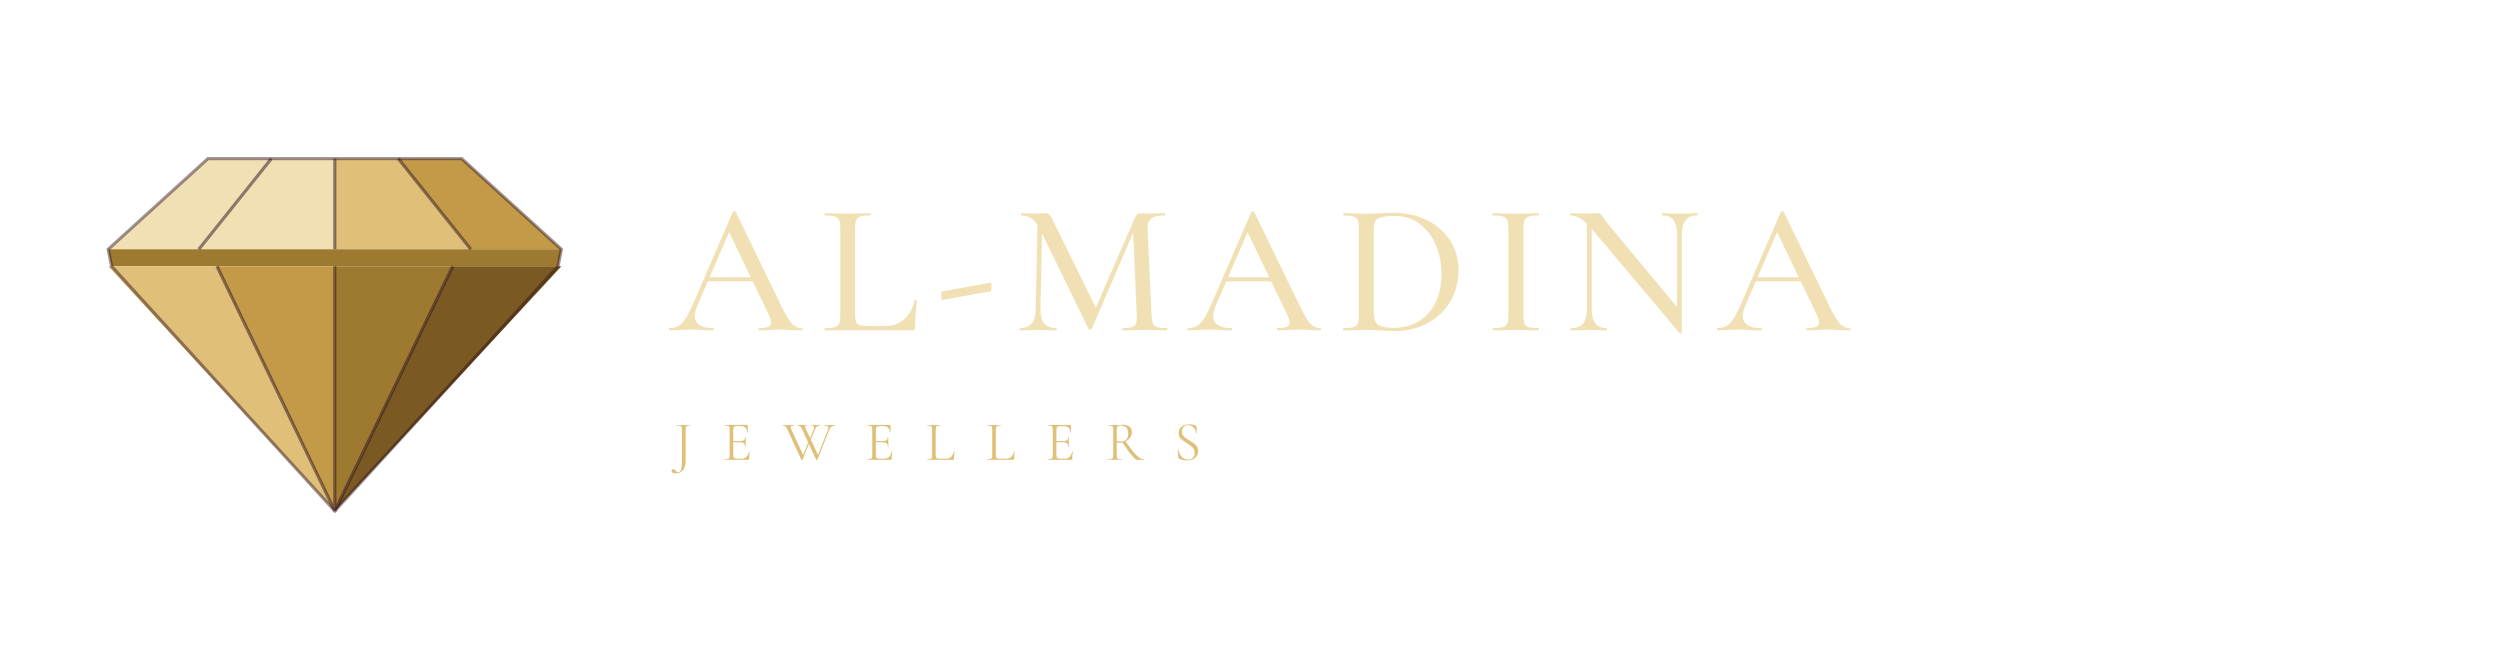
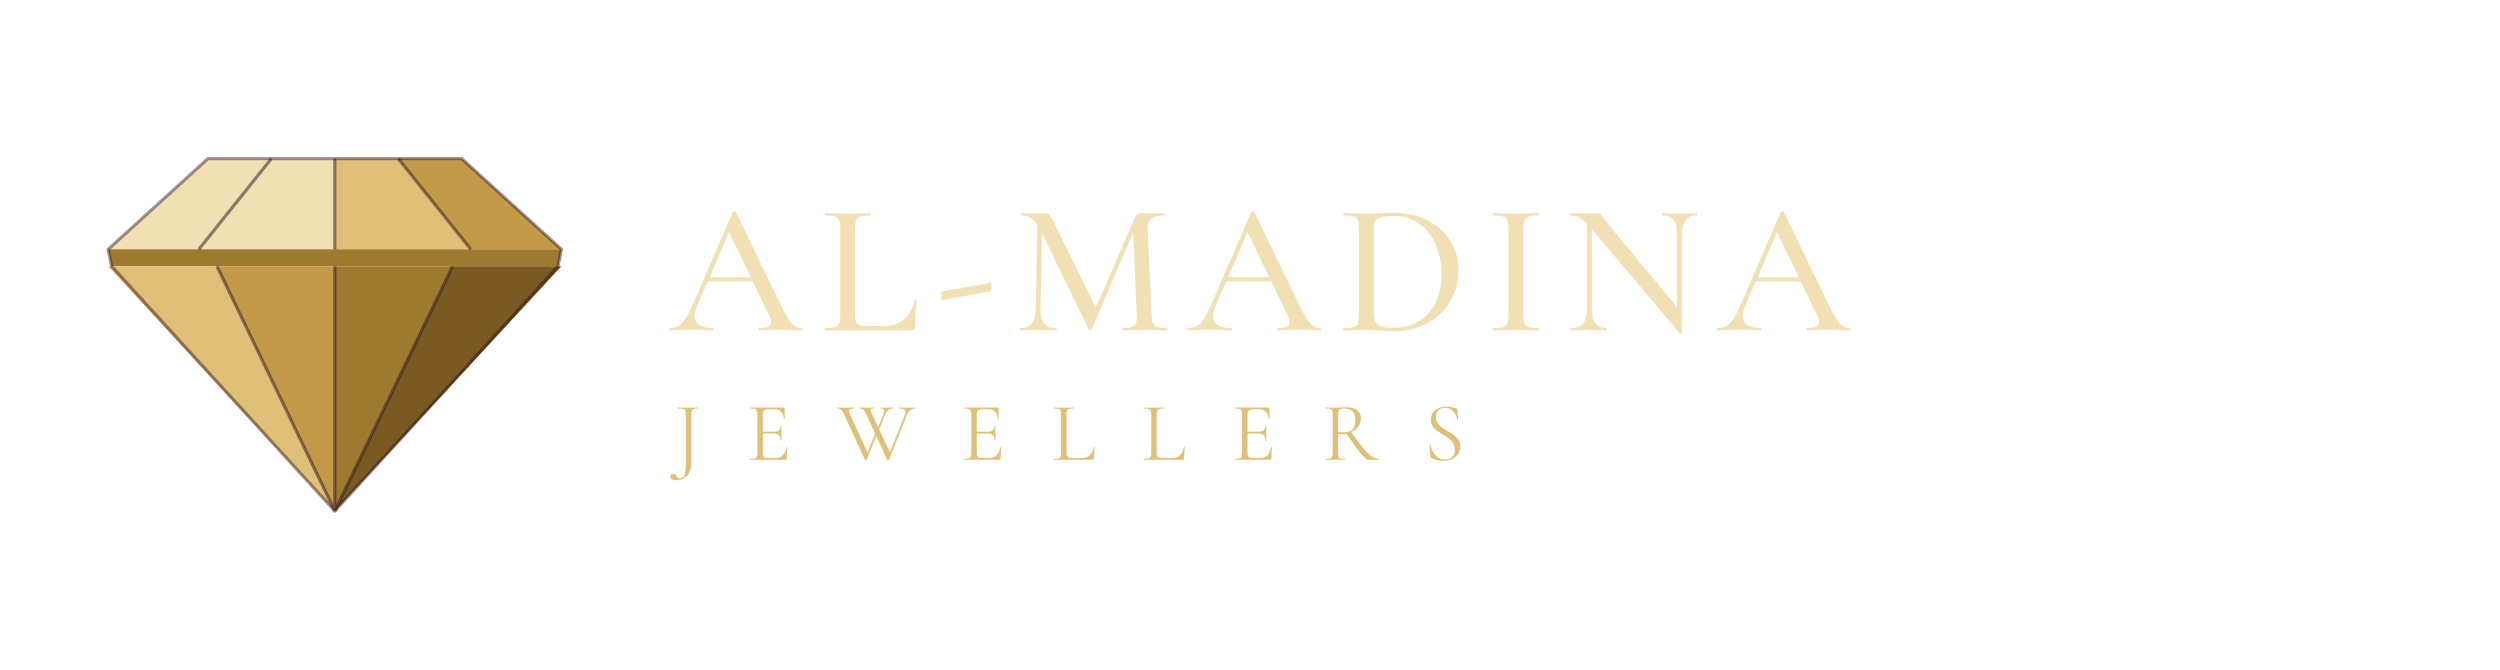
<svg xmlns="http://www.w3.org/2000/svg" viewBox="0 0 1120 300" width="1120" height="300" role="img" aria-label="Al-Madina Jewellers">
  <polygon points="93.15,71.07 121.57,71.07 89.09,111.68 48.48,111.68" fill="#F0E0B4" />
  <polygon points="121.57,71.07 150.00,71.07 150.00,111.68 89.09,111.68" fill="#F0E0B4" />
  <polygon points="150.00,71.07 178.43,71.07 210.91,111.68 150.00,111.68" fill="#E0C078" />
  <polygon points="178.43,71.07 206.85,71.07 251.52,111.68 210.91,111.68" fill="#C29A48" />
  <polygon points="48.48,111.68 251.52,111.68 250.00,119.29 50.00,119.29" fill="#9E7A31" />
  <polygon points="48.48,119.29 97.21,119.29 150.00,228.93" fill="#E0C078" />
  <polygon points="97.21,119.29 150.00,119.29 150.00,228.93" fill="#C29A48" />
  <polygon points="150.00,119.29 202.79,119.29 150.00,228.93" fill="#9E7A31" />
  <polygon points="202.79,119.29 251.52,119.29 150.00,228.93" fill="#7A5A22" />
  <path d="M121.57,71.07 L89.09,111.68 M150.00,71.07 L150.00,111.68 M178.43,71.07 L210.91,111.68 M97.21,119.29 L150.00,228.93 M150.00,119.29 L150.00,228.93 M202.79,119.29 L150.00,228.93" stroke="#2A0C17" stroke-width="1.42" fill="none" opacity="0.5" />
  <polygon points="93.15,71.07 206.85,71.07 251.52,111.68 250.00,119.29 150.00,228.93 50.00,119.29 48.48,111.68" fill="none" stroke="#2A0C17" stroke-width="1.42" opacity="0.45" />
  <g transform="translate(300.00 148.00)" fill="#F0E0B4">
    <path d="M15.70 -21.92 16.69 -23.81H39.54L40.13 -21.92ZM59.17 -1.01Q59.54 -1.01 59.54 -0.50Q59.54 0.00 59.17 0.00Q56.74 0.00 54.15 -0.17Q51.56 -0.34 49.17 -0.34Q46.46 -0.34 44.47 -0.17Q42.49 0.00 40.07 0.00Q39.73 0.00 39.73 -0.50Q39.73 -1.01 40.07 -1.01Q44.20 -1.01 45.12 -2.32Q46.04 -3.64 44.21 -7.43L26.10 -45.04L28.83 -49.08L12.39 -11.05Q10.21 -5.96 12.17 -3.49Q14.12 -1.01 19.38 -1.01Q19.80 -1.01 19.80 -0.50Q19.80 0.00 19.38 0.00Q16.86 0.00 14.76 -0.17Q12.66 -0.34 9.47 -0.34Q6.38 -0.34 4.49 -0.17Q2.61 0.00 -0.06 0.00Q-0.39 0.00 -0.39 -0.50Q-0.39 -1.01 -0.06 -1.01Q2.21 -1.01 3.87 -1.90Q5.53 -2.80 7.08 -5.16Q8.62 -7.51 10.49 -11.84L28.35 -53.11Q28.48 -53.37 28.99 -53.38Q29.50 -53.40 29.58 -53.11L49.75 -11.51Q51.72 -7.42 53.22 -5.11Q54.71 -2.80 56.13 -1.90Q57.54 -1.01 59.17 -1.01Z" />
    <path d="M83.08 -45.61V-7.14Q83.08 -4.92 83.53 -3.81Q83.98 -2.70 85.31 -2.32Q86.63 -1.94 89.21 -1.94H96.41Q101.80 -1.94 105.25 -5.14Q108.70 -8.35 109.79 -13.62Q109.82 -13.88 110.27 -13.82Q110.71 -13.76 110.71 -13.50Q110.46 -11.05 110.21 -7.62Q109.95 -4.18 109.95 -1.26Q109.95 0.00 108.68 0.00H69.60Q69.43 0.00 69.43 -0.50Q69.43 -1.01 69.60 -1.01Q72.52 -1.01 73.98 -1.43Q75.44 -1.85 75.94 -3.11Q76.43 -4.37 76.43 -6.80V-45.70Q76.43 -48.13 75.94 -49.35Q75.44 -50.57 73.98 -51.03Q72.52 -51.49 69.60 -51.49Q69.43 -51.49 69.43 -52.00Q69.43 -52.50 69.60 -52.50Q71.62 -52.50 74.24 -52.37Q76.86 -52.25 79.70 -52.25Q82.72 -52.25 85.30 -52.37Q87.87 -52.50 89.87 -52.50Q90.08 -52.50 90.08 -52.00Q90.08 -51.49 89.87 -51.49Q86.97 -51.49 85.52 -51.03Q84.07 -50.57 83.58 -49.31Q83.08 -48.05 83.08 -45.61Z" />
    <path d="M122.10 -13.58Q121.85 -13.58 121.76 -14.52Q121.68 -15.46 121.72 -16.44Q121.76 -17.43 121.93 -17.43L143.86 -21.37Q144.11 -21.46 144.19 -20.48Q144.28 -19.49 144.19 -18.56Q144.11 -17.63 143.86 -17.53Z" />
    <path d="M164.01 -9.61 164.85 -50.57 166.96 -50.40 166.13 -9.61Q166.05 -5.25 167.71 -3.13Q169.37 -1.01 173.23 -1.01Q173.43 -1.01 173.43 -0.50Q173.43 0.00 173.23 0.00Q171.38 0.00 169.42 -0.08Q167.47 -0.17 165.08 -0.17Q162.76 -0.17 160.76 -0.08Q158.76 0.00 157.00 0.00Q156.80 0.00 156.80 -0.50Q156.80 -1.01 157.00 -1.01Q160.50 -1.01 162.21 -3.13Q163.93 -5.25 164.01 -9.61ZM222.81 -1.01Q223.03 -1.01 223.03 -0.50Q223.03 0.00 222.81 0.00Q220.72 0.00 218.11 -0.08Q215.50 -0.17 212.62 -0.17Q209.79 -0.17 207.38 -0.08Q204.96 0.00 203.01 0.00Q202.81 0.00 202.81 -0.50Q202.81 -1.01 203.01 -1.01Q207.10 -1.01 208.28 -2.10Q209.46 -3.19 209.25 -6.80L207.55 -46.36L210.82 -51.10L189.08 -0.59Q188.99 -0.25 188.42 -0.25Q187.85 -0.25 187.69 -0.59L165.79 -45.53Q162.88 -51.49 157.59 -51.49Q157.39 -51.49 157.39 -52.00Q157.39 -52.50 157.59 -52.50Q159.08 -52.50 160.73 -52.42Q162.39 -52.33 163.50 -52.33Q165.13 -52.33 166.42 -52.42Q167.72 -52.50 168.41 -52.50Q169.58 -52.50 170.24 -51.71Q170.89 -50.91 172.27 -48.13L191.32 -9.39L188.23 -4.04L208.44 -50.40Q208.90 -51.44 209.53 -51.97Q210.17 -52.50 210.96 -52.50Q211.57 -52.50 212.45 -52.42Q213.32 -52.33 214.49 -52.33Q216.90 -52.33 218.49 -52.42Q220.08 -52.50 221.74 -52.50Q221.95 -52.50 221.95 -52.00Q221.95 -51.49 221.74 -51.49Q217.74 -51.49 215.87 -50.20Q213.99 -48.90 214.11 -45.45L215.90 -6.80Q216.02 -4.37 216.53 -3.11Q217.04 -1.85 218.48 -1.43Q219.93 -1.01 222.81 -1.01Z" />
    <path d="M247.98 -21.92 248.96 -23.81H271.81L272.40 -21.92ZM291.44 -1.01Q291.81 -1.01 291.81 -0.50Q291.81 0.00 291.44 0.00Q289.01 0.00 286.42 -0.17Q283.83 -0.34 281.45 -0.34Q278.73 -0.34 276.74 -0.17Q274.76 0.00 272.34 0.00Q272.00 0.00 272.00 -0.50Q272.00 -1.01 272.34 -1.01Q276.48 -1.01 277.39 -2.32Q278.31 -3.64 276.49 -7.43L258.37 -45.04L261.10 -49.08L244.66 -11.05Q242.49 -5.96 244.44 -3.49Q246.39 -1.01 251.65 -1.01Q252.07 -1.01 252.07 -0.50Q252.07 0.00 251.65 0.00Q249.13 0.00 247.03 -0.17Q244.93 -0.34 241.74 -0.34Q238.65 -0.34 236.77 -0.17Q234.88 0.00 232.21 0.00Q231.88 0.00 231.88 -0.50Q231.88 -1.01 232.21 -1.01Q234.48 -1.01 236.14 -1.90Q237.80 -2.80 239.35 -5.16Q240.89 -7.51 242.76 -11.84L260.62 -53.11Q260.75 -53.37 261.26 -53.38Q261.77 -53.40 261.86 -53.11L282.03 -11.51Q284.00 -7.42 285.49 -5.11Q286.98 -2.80 288.40 -1.90Q289.82 -1.01 291.44 -1.01Z" />
    <path d="M325.12 0.34Q322.62 0.34 318.91 0.08Q315.20 -0.17 312.08 -0.17Q309.23 -0.17 306.60 -0.08Q303.98 0.00 301.87 0.00Q301.71 0.00 301.71 -0.50Q301.71 -1.01 301.87 -1.01Q304.79 -1.01 306.29 -1.43Q307.79 -1.85 308.29 -3.11Q308.79 -4.37 308.79 -6.80V-45.70Q308.79 -48.13 308.29 -49.35Q307.80 -50.57 306.35 -51.03Q304.90 -51.49 301.99 -51.49Q301.79 -51.49 301.79 -52.00Q301.79 -52.50 301.99 -52.50Q304.09 -52.50 306.66 -52.37Q309.23 -52.25 312.09 -52.25Q314.95 -52.25 318.26 -52.46Q321.58 -52.67 323.94 -52.67Q332.82 -52.67 339.43 -49.31Q346.04 -45.95 349.72 -40.15Q353.39 -34.36 353.39 -27.13Q353.39 -20.83 351.16 -15.75Q348.93 -10.67 345.00 -7.10Q341.08 -3.53 335.95 -1.60Q330.82 0.34 325.12 0.34ZM324.28 -1.13Q330.56 -1.13 335.38 -3.91Q340.21 -6.69 342.97 -12.10Q345.74 -17.52 345.74 -25.29Q345.74 -32.56 343.17 -38.43Q340.59 -44.29 335.90 -47.76Q331.21 -51.24 324.74 -51.24Q319.72 -51.24 317.58 -50.24Q315.44 -49.25 315.44 -45.53V-7.73Q315.44 -4.34 317.11 -2.74Q318.79 -1.13 324.28 -1.13Z" />
    <path d="M382.49 -6.80Q382.49 -4.37 382.96 -3.11Q383.42 -1.85 384.89 -1.43Q386.36 -1.01 389.29 -1.01Q389.49 -1.01 389.49 -0.50Q389.49 0.00 389.29 0.00Q387.19 0.00 384.65 -0.08Q382.11 -0.17 379.04 -0.17Q376.14 -0.17 373.55 -0.08Q370.96 0.00 368.85 0.00Q368.63 0.00 368.63 -0.50Q368.63 -1.01 368.86 -1.01Q371.77 -1.01 373.26 -1.43Q374.75 -1.85 375.25 -3.11Q375.76 -4.37 375.76 -6.80V-45.70Q375.76 -48.13 375.26 -49.35Q374.76 -50.57 373.26 -51.03Q371.77 -51.49 368.85 -51.49Q368.63 -51.49 368.63 -52.00Q368.63 -52.50 368.85 -52.50Q370.96 -52.50 373.55 -52.37Q376.14 -52.25 379.04 -52.25Q382.11 -52.25 384.69 -52.37Q387.27 -52.50 389.29 -52.50Q389.49 -52.50 389.49 -52.00Q389.49 -51.49 389.29 -51.49Q386.39 -51.49 384.93 -50.99Q383.48 -50.48 382.99 -49.22Q382.49 -47.96 382.49 -45.53Z" />
    <path d="M410.93 -9.61V-50.57L413.08 -50.40V-9.61Q413.08 -5.25 414.70 -3.13Q416.32 -1.01 419.73 -1.01Q419.95 -1.01 419.95 -0.50Q419.95 0.00 419.73 0.00Q418.02 0.00 416.19 -0.08Q414.35 -0.17 412.14 -0.17Q409.89 -0.17 407.80 -0.08Q405.71 0.00 403.88 0.00Q403.67 0.00 403.67 -0.50Q403.67 -1.01 403.88 -1.01Q407.57 -1.01 409.25 -3.13Q410.93 -5.25 410.93 -9.61ZM453.45 1.08Q453.45 1.28 453.05 1.32Q452.65 1.37 452.48 1.28L412.96 -45.61Q410.03 -49.06 407.86 -50.27Q405.69 -51.49 403.64 -51.49Q403.42 -51.49 403.42 -52.00Q403.42 -52.50 403.64 -52.50Q405.18 -52.50 406.80 -52.42Q408.43 -52.33 409.76 -52.33Q411.76 -52.33 413.44 -52.42Q415.11 -52.50 415.99 -52.50Q417.09 -52.50 417.56 -51.53Q418.04 -50.57 420.01 -48.13L452.78 -8.67ZM453.45 -42.81V1.08L451.34 -1.49V-42.81Q451.34 -47.17 449.77 -49.33Q448.19 -51.49 444.78 -51.49Q444.61 -51.49 444.61 -52.00Q444.61 -52.50 444.78 -52.50Q446.54 -52.50 448.37 -52.37Q450.21 -52.25 452.42 -52.25Q454.50 -52.25 456.55 -52.37Q458.59 -52.50 460.30 -52.50Q460.52 -52.50 460.52 -52.00Q460.52 -51.49 460.30 -51.49Q456.80 -51.49 455.13 -49.33Q453.45 -47.17 453.45 -42.81Z" />
    <path d="M485.20 -21.92 486.19 -23.81H509.04L509.63 -21.92ZM528.67 -1.01Q529.04 -1.01 529.04 -0.50Q529.04 0.00 528.67 0.00Q526.24 0.00 523.65 -0.17Q521.06 -0.34 518.67 -0.34Q515.96 -0.34 513.97 -0.17Q511.99 0.00 509.57 0.00Q509.23 0.00 509.23 -0.50Q509.23 -1.01 509.57 -1.01Q513.70 -1.01 514.62 -2.32Q515.54 -3.64 513.71 -7.43L495.60 -45.04L498.33 -49.08L481.89 -11.05Q479.71 -5.96 481.67 -3.49Q483.62 -1.01 488.88 -1.01Q489.30 -1.01 489.30 -0.50Q489.30 0.00 488.88 0.00Q486.36 0.00 484.26 -0.17Q482.16 -0.34 478.97 -0.34Q475.88 -0.34 473.99 -0.17Q472.11 0.00 469.44 0.00Q469.11 0.00 469.11 -0.50Q469.11 -1.01 469.44 -1.01Q471.71 -1.01 473.37 -1.90Q475.03 -2.80 476.58 -5.16Q478.12 -7.51 479.99 -11.84L497.85 -53.11Q497.98 -53.37 498.49 -53.38Q499.00 -53.40 499.08 -53.11L519.25 -11.51Q521.22 -7.42 522.72 -5.11Q524.21 -2.80 525.63 -1.90Q527.04 -1.01 528.67 -1.01Z" />
  </g>
-   <g transform="translate(302.00 206.00)" fill="#E0C078">
+   <g transform="translate(302.00 206.00) scale(1.5)" fill="#E0C078">
    <path d="M6.99 -15.62Q7.05 -15.62 7.05 -15.48Q7.05 -15.33 6.99 -15.33Q6.21 -15.33 5.81 -15.18Q5.42 -15.03 5.29 -14.65Q5.16 -14.28 5.16 -13.55V0.70Q5.16 3.10 4.03 4.59Q2.90 6.09 0.69 6.09Q-0.18 6.09 -0.66 5.79Q-1.15 5.49 -1.15 5.03Q-1.15 4.66 -0.93 4.43Q-0.71 4.19 -0.30 4.19Q0.16 4.19 0.39 4.40Q0.63 4.61 0.78 4.89Q0.94 5.17 1.14 5.39Q1.35 5.60 1.73 5.60Q2.59 5.60 3.05 4.59Q3.51 3.57 3.51 1.23V-13.60Q3.51 -14.33 3.33 -14.69Q3.15 -15.05 2.63 -15.19Q2.11 -15.33 1.05 -15.33Q1.00 -15.33 1.00 -15.48Q1.00 -15.62 1.05 -15.62Q1.79 -15.62 2.60 -15.59Q3.42 -15.55 4.31 -15.55Q5.12 -15.55 5.79 -15.59Q6.46 -15.62 6.99 -15.62Z" />
    <path d="M33.21 0.00H22.73Q22.68 0.00 22.68 -0.15Q22.68 -0.30 22.73 -0.30Q23.65 -0.30 24.10 -0.43Q24.56 -0.55 24.71 -0.93Q24.87 -1.30 24.87 -2.02V-13.60Q24.87 -14.33 24.71 -14.69Q24.56 -15.05 24.10 -15.19Q23.65 -15.33 22.73 -15.33Q22.68 -15.33 22.68 -15.48Q22.68 -15.62 22.73 -15.62H32.78Q33.01 -15.62 33.01 -15.40L33.06 -12.31Q33.06 -12.24 32.92 -12.24Q32.79 -12.23 32.78 -12.31Q32.70 -13.64 31.96 -14.37Q31.23 -15.10 30.04 -15.10H28.52Q27.68 -15.10 27.24 -14.97Q26.81 -14.84 26.65 -14.49Q26.49 -14.14 26.49 -13.48V-2.12Q26.49 -1.47 26.64 -1.13Q26.80 -0.78 27.22 -0.65Q27.64 -0.52 28.45 -0.52H30.46Q31.65 -0.52 32.46 -1.38Q33.28 -2.24 33.53 -3.72Q33.54 -3.79 33.68 -3.77Q33.83 -3.76 33.83 -3.69Q33.73 -3.02 33.67 -2.09Q33.60 -1.17 33.60 -0.38Q33.60 0.00 33.21 0.00ZM31.81 -5.81Q31.81 -6.92 31.27 -7.40Q30.74 -7.87 29.47 -7.87H25.72V-8.40H29.54Q30.76 -8.40 31.27 -8.81Q31.78 -9.22 31.78 -10.16Q31.78 -10.21 31.93 -10.21Q32.08 -10.21 32.08 -10.16Q32.08 -9.41 32.06 -9.00Q32.05 -8.59 32.05 -8.12Q32.05 -7.56 32.08 -7.01Q32.11 -6.46 32.11 -5.81Q32.11 -5.76 31.96 -5.76Q31.81 -5.76 31.81 -5.81Z" />
    <path d="M60.78 -8.16 57.55 -0.03Q57.52 0.08 57.28 0.08Q57.05 0.08 57.00 -0.03L50.78 -13.55Q50.49 -14.22 50.19 -14.61Q49.89 -14.99 49.53 -15.16Q49.18 -15.33 48.66 -15.33Q48.59 -15.33 48.59 -15.48Q48.59 -15.62 48.66 -15.62Q49.00 -15.62 49.32 -15.60Q49.64 -15.58 49.99 -15.56Q50.34 -15.55 50.72 -15.55Q51.43 -15.55 51.96 -15.56Q52.50 -15.58 52.91 -15.60Q53.33 -15.62 53.69 -15.62Q53.77 -15.62 53.77 -15.48Q53.77 -15.33 53.69 -15.33Q52.73 -15.33 52.38 -14.99Q52.03 -14.66 52.48 -13.66L58.02 -1.74L57.13 -0.53L60.40 -8.70ZM72.04 -15.62Q72.11 -15.62 72.11 -15.48Q72.11 -15.33 72.04 -15.33Q71.23 -15.33 70.60 -14.91Q69.97 -14.49 69.50 -13.35L64.18 -0.03Q64.15 0.08 63.92 0.08Q63.68 0.08 63.63 -0.03L57.41 -13.55Q56.99 -14.49 56.54 -14.91Q56.08 -15.33 55.36 -15.33Q55.28 -15.33 55.28 -15.48Q55.28 -15.62 55.36 -15.62Q55.68 -15.62 56.00 -15.60Q56.32 -15.58 56.66 -15.56Q57.00 -15.55 57.36 -15.55Q58.17 -15.55 58.65 -15.59Q59.13 -15.62 59.51 -15.62Q59.59 -15.62 59.59 -15.48Q59.59 -15.33 59.51 -15.33Q58.74 -15.33 58.67 -15.04Q58.60 -14.76 59.11 -13.66L64.67 -1.74L63.77 -0.53L68.94 -13.44Q69.32 -14.41 68.94 -14.87Q68.56 -15.33 67.25 -15.33Q67.18 -15.33 67.18 -15.48Q67.18 -15.62 67.25 -15.62Q67.84 -15.62 68.40 -15.59Q68.95 -15.55 69.81 -15.55Q70.53 -15.55 70.97 -15.59Q71.41 -15.62 72.04 -15.62ZM60.51 -8.70 62.43 -13.49Q62.83 -14.48 62.66 -14.90Q62.48 -15.33 61.64 -15.33Q61.58 -15.33 61.58 -15.48Q61.58 -15.62 61.64 -15.62Q61.91 -15.62 62.11 -15.60Q62.32 -15.58 62.59 -15.56Q62.85 -15.55 63.28 -15.55Q63.97 -15.55 64.41 -15.59Q64.84 -15.62 65.45 -15.62Q65.50 -15.62 65.50 -15.48Q65.50 -15.33 65.45 -15.33Q64.66 -15.33 64.05 -14.92Q63.43 -14.51 62.98 -13.35L60.89 -8.16Z" />
    <path d="M97.11 0.00H86.63Q86.58 0.00 86.58 -0.15Q86.58 -0.30 86.63 -0.30Q87.55 -0.30 88.00 -0.43Q88.46 -0.55 88.61 -0.93Q88.77 -1.30 88.77 -2.02V-13.60Q88.77 -14.33 88.61 -14.69Q88.46 -15.05 88.00 -15.19Q87.55 -15.33 86.63 -15.33Q86.58 -15.33 86.58 -15.48Q86.58 -15.62 86.63 -15.62H96.68Q96.91 -15.62 96.91 -15.40L96.96 -12.31Q96.96 -12.24 96.82 -12.24Q96.69 -12.23 96.68 -12.31Q96.60 -13.64 95.86 -14.37Q95.13 -15.10 93.94 -15.10H92.42Q91.58 -15.10 91.14 -14.97Q90.71 -14.84 90.55 -14.49Q90.39 -14.14 90.39 -13.48V-2.12Q90.39 -1.47 90.54 -1.13Q90.70 -0.78 91.12 -0.65Q91.54 -0.52 92.35 -0.52H94.36Q95.55 -0.52 96.36 -1.38Q97.18 -2.24 97.43 -3.72Q97.44 -3.79 97.58 -3.77Q97.73 -3.76 97.73 -3.69Q97.63 -3.02 97.57 -2.09Q97.50 -1.17 97.50 -0.38Q97.50 0.00 97.11 0.00ZM95.71 -5.81Q95.71 -6.92 95.17 -7.40Q94.64 -7.87 93.37 -7.87H89.62V-8.40H93.44Q94.66 -8.40 95.17 -8.81Q95.68 -9.22 95.68 -10.16Q95.68 -10.21 95.83 -10.21Q95.98 -10.21 95.98 -10.16Q95.98 -9.41 95.96 -9.00Q95.95 -8.59 95.95 -8.12Q95.95 -7.56 95.98 -7.01Q96.01 -6.46 96.01 -5.81Q96.01 -5.76 95.86 -5.76Q95.71 -5.76 95.71 -5.81Z" />
    <path d="M117.20 -13.58V-2.12Q117.20 -1.44 117.35 -1.10Q117.50 -0.76 117.93 -0.64Q118.36 -0.52 119.21 -0.52H121.93Q123.38 -0.52 124.23 -1.43Q125.07 -2.34 125.33 -3.83Q125.34 -3.91 125.47 -3.89Q125.61 -3.88 125.61 -3.80Q125.53 -3.12 125.46 -2.15Q125.38 -1.19 125.38 -0.38Q125.38 0.00 125.00 0.00H113.44Q113.39 0.00 113.39 -0.15Q113.39 -0.30 113.44 -0.30Q114.36 -0.30 114.82 -0.43Q115.27 -0.55 115.43 -0.93Q115.58 -1.30 115.58 -2.02V-13.60Q115.58 -14.33 115.43 -14.69Q115.27 -15.05 114.82 -15.19Q114.36 -15.33 113.44 -15.33Q113.39 -15.33 113.39 -15.48Q113.39 -15.62 113.44 -15.62Q114.04 -15.62 114.80 -15.59Q115.56 -15.55 116.38 -15.55Q117.25 -15.55 118.00 -15.59Q118.75 -15.62 119.34 -15.62Q119.39 -15.62 119.39 -15.48Q119.39 -15.33 119.34 -15.33Q118.42 -15.33 117.97 -15.19Q117.51 -15.05 117.36 -14.68Q117.20 -14.30 117.20 -13.58Z" />
    <path d="M144.13 -13.58V-2.12Q144.13 -1.44 144.28 -1.10Q144.43 -0.76 144.86 -0.64Q145.29 -0.52 146.13 -0.52H148.86Q150.31 -0.52 151.15 -1.43Q152.00 -2.34 152.26 -3.83Q152.26 -3.91 152.40 -3.89Q152.53 -3.88 152.53 -3.80Q152.46 -3.12 152.38 -2.15Q152.31 -1.19 152.31 -0.38Q152.31 0.00 151.93 0.00H140.37Q140.32 0.00 140.32 -0.15Q140.32 -0.30 140.37 -0.30Q141.28 -0.30 141.74 -0.43Q142.20 -0.55 142.35 -0.93Q142.51 -1.30 142.51 -2.02V-13.60Q142.51 -14.33 142.35 -14.69Q142.20 -15.05 141.74 -15.19Q141.28 -15.33 140.37 -15.33Q140.32 -15.33 140.32 -15.48Q140.32 -15.62 140.37 -15.62Q140.97 -15.62 141.73 -15.59Q142.48 -15.55 143.30 -15.55Q144.18 -15.55 144.93 -15.59Q145.68 -15.62 146.26 -15.62Q146.32 -15.62 146.32 -15.48Q146.32 -15.33 146.26 -15.33Q145.35 -15.33 144.89 -15.19Q144.44 -15.05 144.28 -14.68Q144.13 -14.30 144.13 -13.58Z" />
    <path d="M177.98 0.00H167.51Q167.45 0.00 167.45 -0.15Q167.45 -0.30 167.51 -0.30Q168.42 -0.30 168.88 -0.43Q169.33 -0.55 169.49 -0.93Q169.64 -1.30 169.64 -2.02V-13.60Q169.64 -14.33 169.49 -14.69Q169.33 -15.05 168.88 -15.19Q168.42 -15.33 167.51 -15.33Q167.45 -15.33 167.45 -15.48Q167.45 -15.62 167.51 -15.62H177.55Q177.78 -15.62 177.78 -15.40L177.83 -12.31Q177.83 -12.24 177.70 -12.24Q177.56 -12.23 177.55 -12.31Q177.47 -13.64 176.74 -14.37Q176.01 -15.10 174.82 -15.10H173.29Q172.45 -15.10 172.02 -14.97Q171.58 -14.84 171.42 -14.49Q171.26 -14.14 171.26 -13.48V-2.12Q171.26 -1.47 171.42 -1.13Q171.57 -0.78 171.99 -0.65Q172.41 -0.52 173.23 -0.52H175.23Q176.42 -0.52 177.24 -1.38Q178.06 -2.24 178.31 -3.72Q178.31 -3.79 178.46 -3.77Q178.61 -3.76 178.61 -3.69Q178.51 -3.02 178.44 -2.09Q178.38 -1.17 178.38 -0.38Q178.38 0.00 177.98 0.00ZM176.58 -5.81Q176.58 -6.92 176.05 -7.40Q175.51 -7.87 174.25 -7.87H170.50V-8.40H174.31Q175.53 -8.40 176.04 -8.81Q176.56 -9.22 176.56 -10.16Q176.56 -10.21 176.70 -10.21Q176.85 -10.21 176.85 -10.16Q176.85 -9.41 176.84 -9.00Q176.83 -8.59 176.83 -8.12Q176.83 -7.56 176.85 -7.01Q176.88 -6.46 176.88 -5.81Q176.88 -5.76 176.73 -5.76Q176.58 -5.76 176.58 -5.81Z" />
    <path d="M207.30 0.00Q206.88 0.00 205.94 -0.97Q204.99 -1.93 203.65 -3.74Q202.32 -5.54 200.67 -8.02L202.09 -8.46Q204.21 -5.44 205.69 -3.64Q207.17 -1.85 208.31 -1.07Q209.45 -0.30 210.51 -0.30Q210.58 -0.30 210.58 -0.15Q210.58 0.00 210.51 0.00Q209.26 0.00 208.47 0.00Q207.68 0.00 207.30 0.00ZM201.01 -15.70Q203.01 -15.70 204.06 -14.79Q205.12 -13.89 205.12 -12.41Q205.12 -11.05 204.34 -9.96Q203.55 -8.87 202.26 -8.25Q200.98 -7.62 199.45 -7.62Q199.20 -7.62 198.89 -7.64Q198.58 -7.66 198.32 -7.69V-2.02Q198.32 -1.30 198.46 -0.93Q198.61 -0.55 199.07 -0.43Q199.54 -0.30 200.45 -0.30Q200.52 -0.30 200.52 -0.15Q200.52 0.00 200.45 0.00Q199.84 0.00 199.11 -0.03Q198.38 -0.05 197.49 -0.05Q196.67 -0.05 195.91 -0.03Q195.14 0.00 194.53 0.00Q194.48 0.00 194.48 -0.15Q194.48 -0.30 194.53 -0.30Q195.45 -0.30 195.91 -0.43Q196.38 -0.55 196.55 -0.93Q196.71 -1.30 196.71 -2.02V-13.60Q196.71 -14.33 196.56 -14.69Q196.40 -15.05 195.95 -15.19Q195.49 -15.33 194.58 -15.33Q194.51 -15.33 194.51 -15.48Q194.51 -15.62 194.58 -15.62Q195.17 -15.62 195.92 -15.59Q196.67 -15.55 197.49 -15.55Q198.28 -15.55 199.29 -15.62Q200.31 -15.70 201.01 -15.70ZM203.43 -11.67Q203.43 -13.05 203.02 -13.84Q202.61 -14.64 201.86 -14.99Q201.10 -15.33 200.05 -15.33Q199.13 -15.33 198.72 -15.00Q198.32 -14.66 198.32 -13.55V-8.29Q198.67 -8.26 199.08 -8.23Q199.49 -8.21 199.81 -8.21Q201.82 -8.21 202.62 -9.09Q203.43 -9.97 203.43 -11.67Z" />
    <path d="M227.51 -12.70Q227.51 -11.67 228.01 -10.94Q228.52 -10.21 229.33 -9.65Q230.14 -9.10 231.03 -8.56Q231.96 -8.02 232.81 -7.42Q233.67 -6.82 234.23 -5.99Q234.79 -5.17 234.79 -3.97Q234.79 -2.79 234.20 -1.82Q233.61 -0.84 232.46 -0.27Q231.32 0.30 229.65 0.30Q229.06 0.30 228.47 0.21Q227.87 0.12 227.29 -0.08Q226.71 -0.27 226.13 -0.58Q226.01 -0.66 225.96 -0.76Q225.92 -0.87 225.90 -1.06L225.59 -4.45Q225.56 -4.58 225.70 -4.59Q225.84 -4.60 225.86 -4.50Q226.02 -3.75 226.35 -2.97Q226.68 -2.20 227.20 -1.56Q227.72 -0.91 228.47 -0.51Q229.22 -0.11 230.22 -0.11Q230.96 -0.11 231.64 -0.38Q232.32 -0.65 232.76 -1.27Q233.20 -1.89 233.20 -2.98Q233.20 -4.19 232.66 -5.01Q232.13 -5.83 231.30 -6.43Q230.48 -7.02 229.56 -7.56Q228.68 -8.09 227.86 -8.68Q227.04 -9.26 226.53 -10.05Q226.02 -10.83 226.02 -11.99Q226.02 -13.31 226.70 -14.18Q227.38 -15.05 228.45 -15.48Q229.53 -15.90 230.68 -15.90Q231.38 -15.90 232.13 -15.76Q232.88 -15.61 233.60 -15.31Q233.81 -15.23 233.89 -15.12Q233.98 -15.00 233.98 -14.87L234.16 -12.01Q234.16 -11.92 234.02 -11.91Q233.89 -11.90 233.86 -12.00Q233.79 -12.50 233.57 -13.11Q233.34 -13.71 232.92 -14.26Q232.50 -14.81 231.85 -15.17Q231.20 -15.53 230.28 -15.53Q229.30 -15.53 228.68 -15.12Q228.07 -14.71 227.79 -14.07Q227.51 -13.44 227.51 -12.70Z" />
  </g>
</svg>
